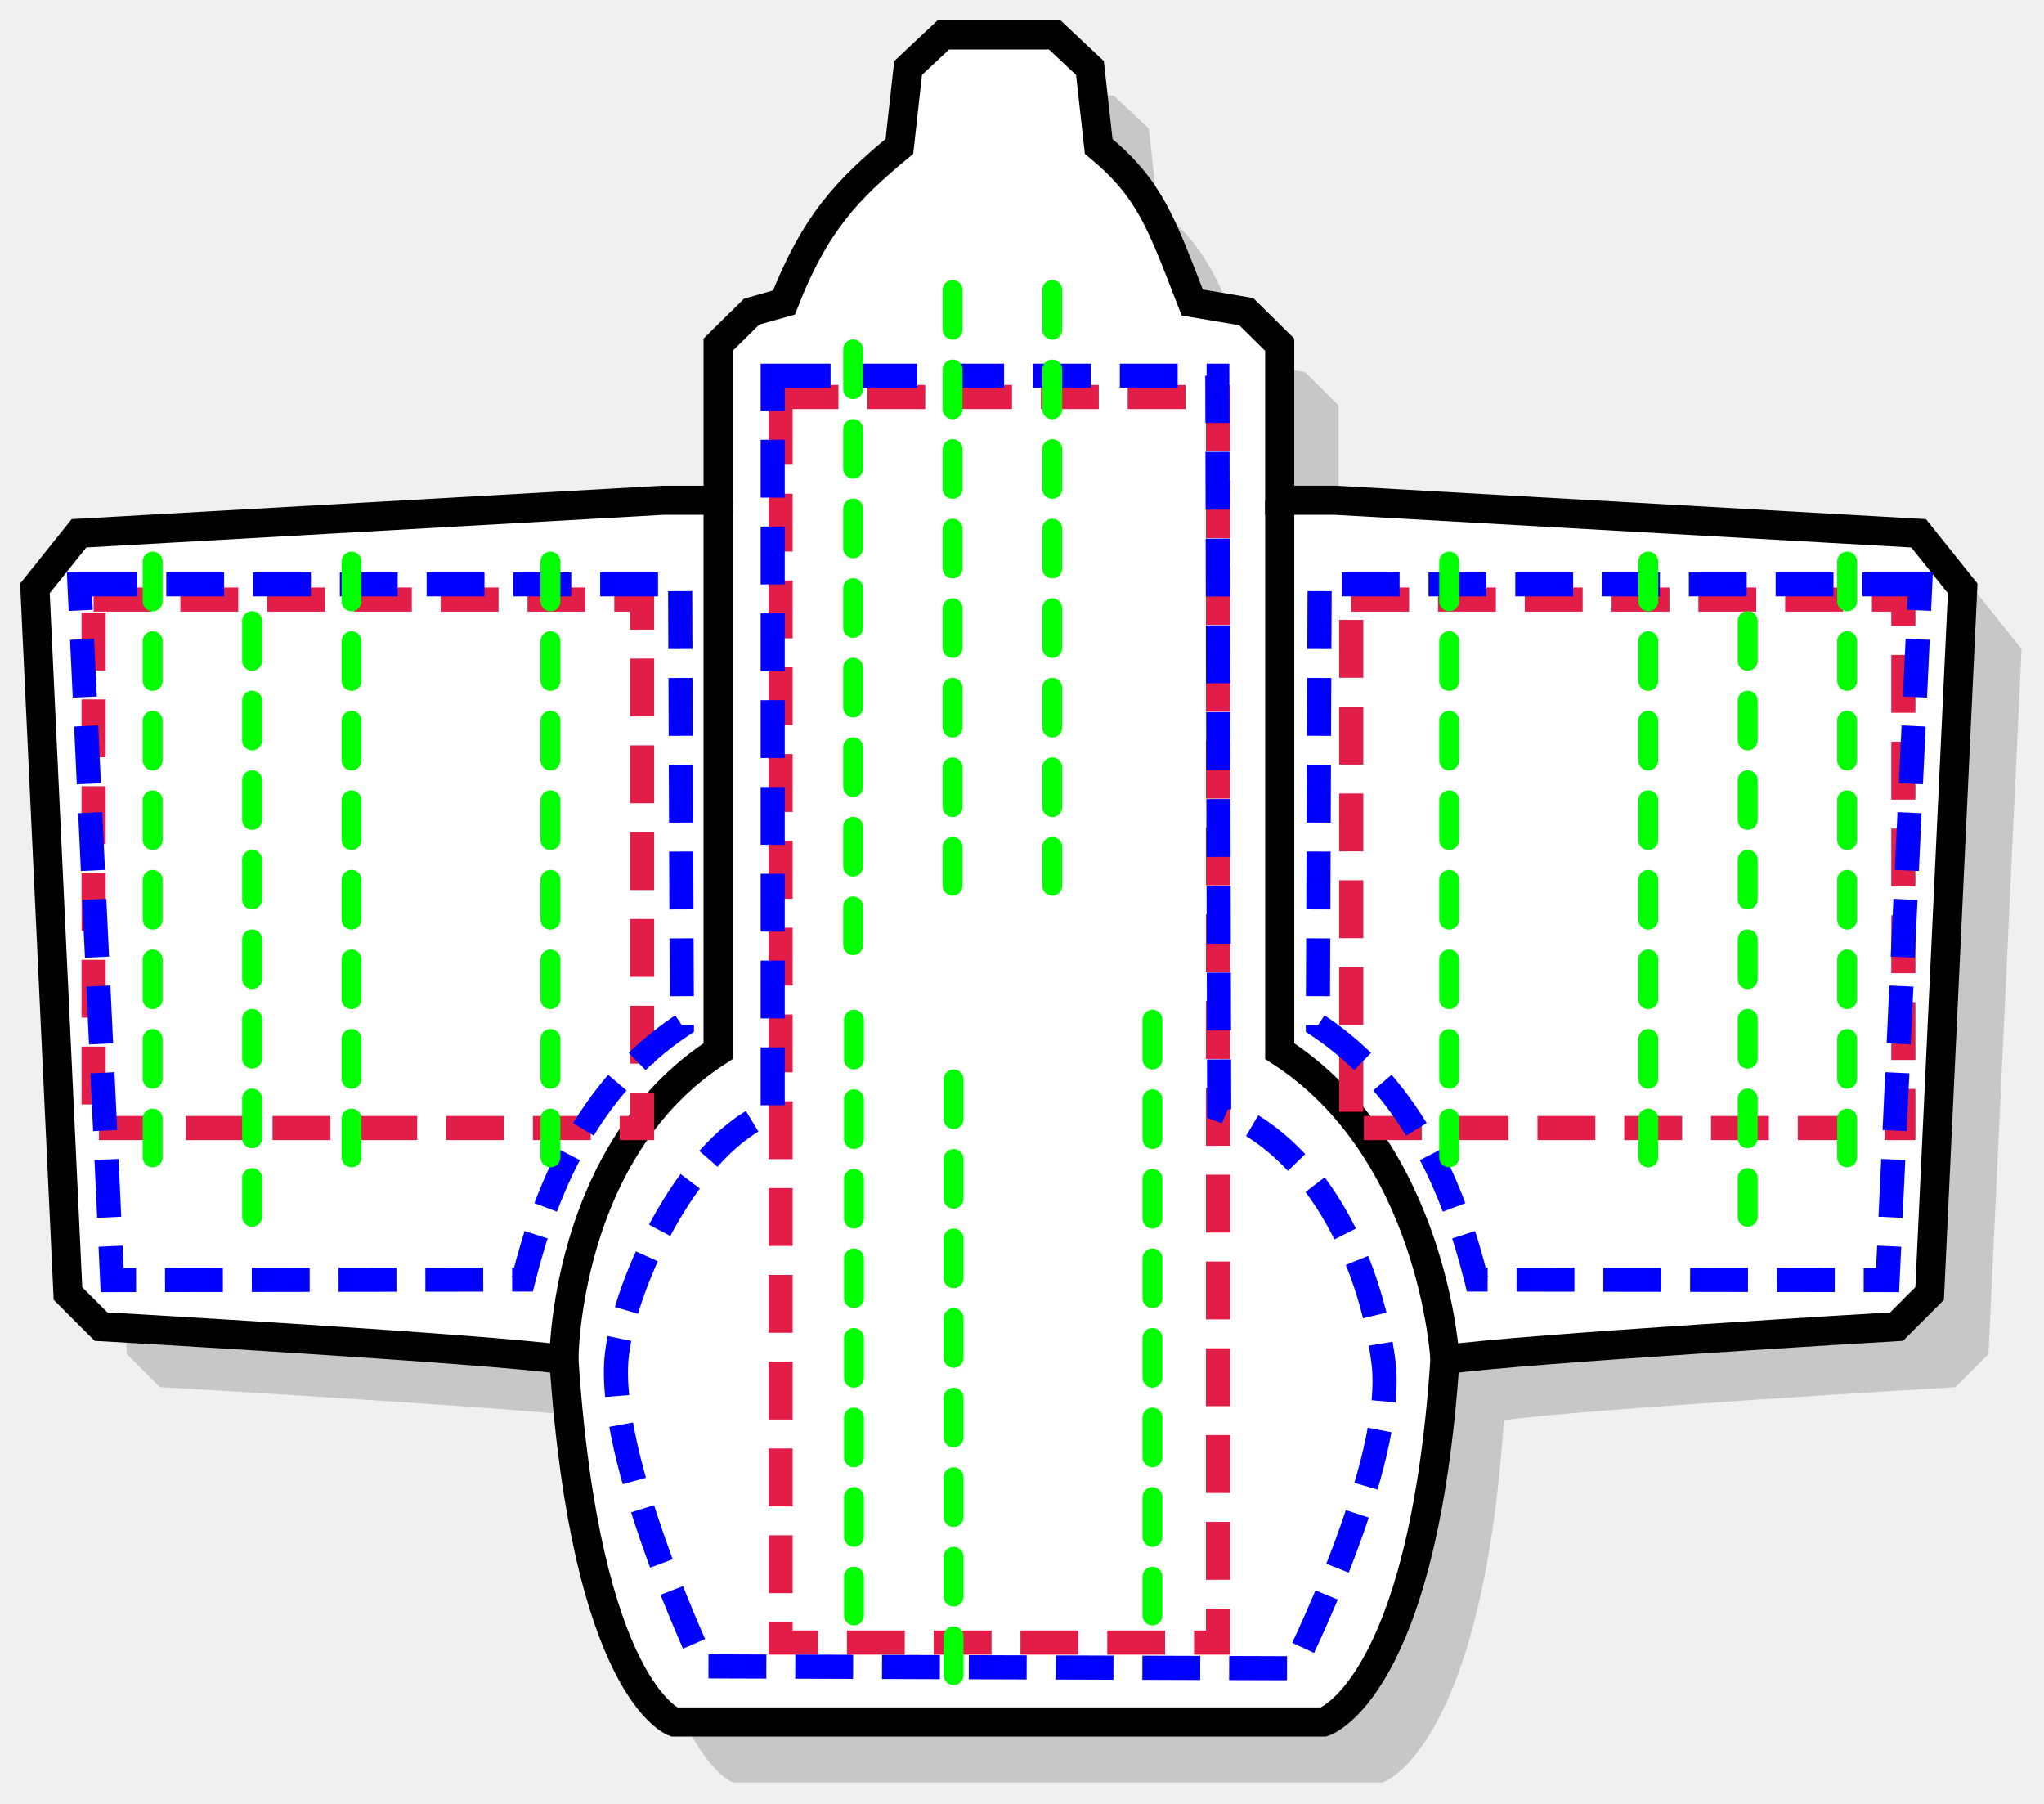
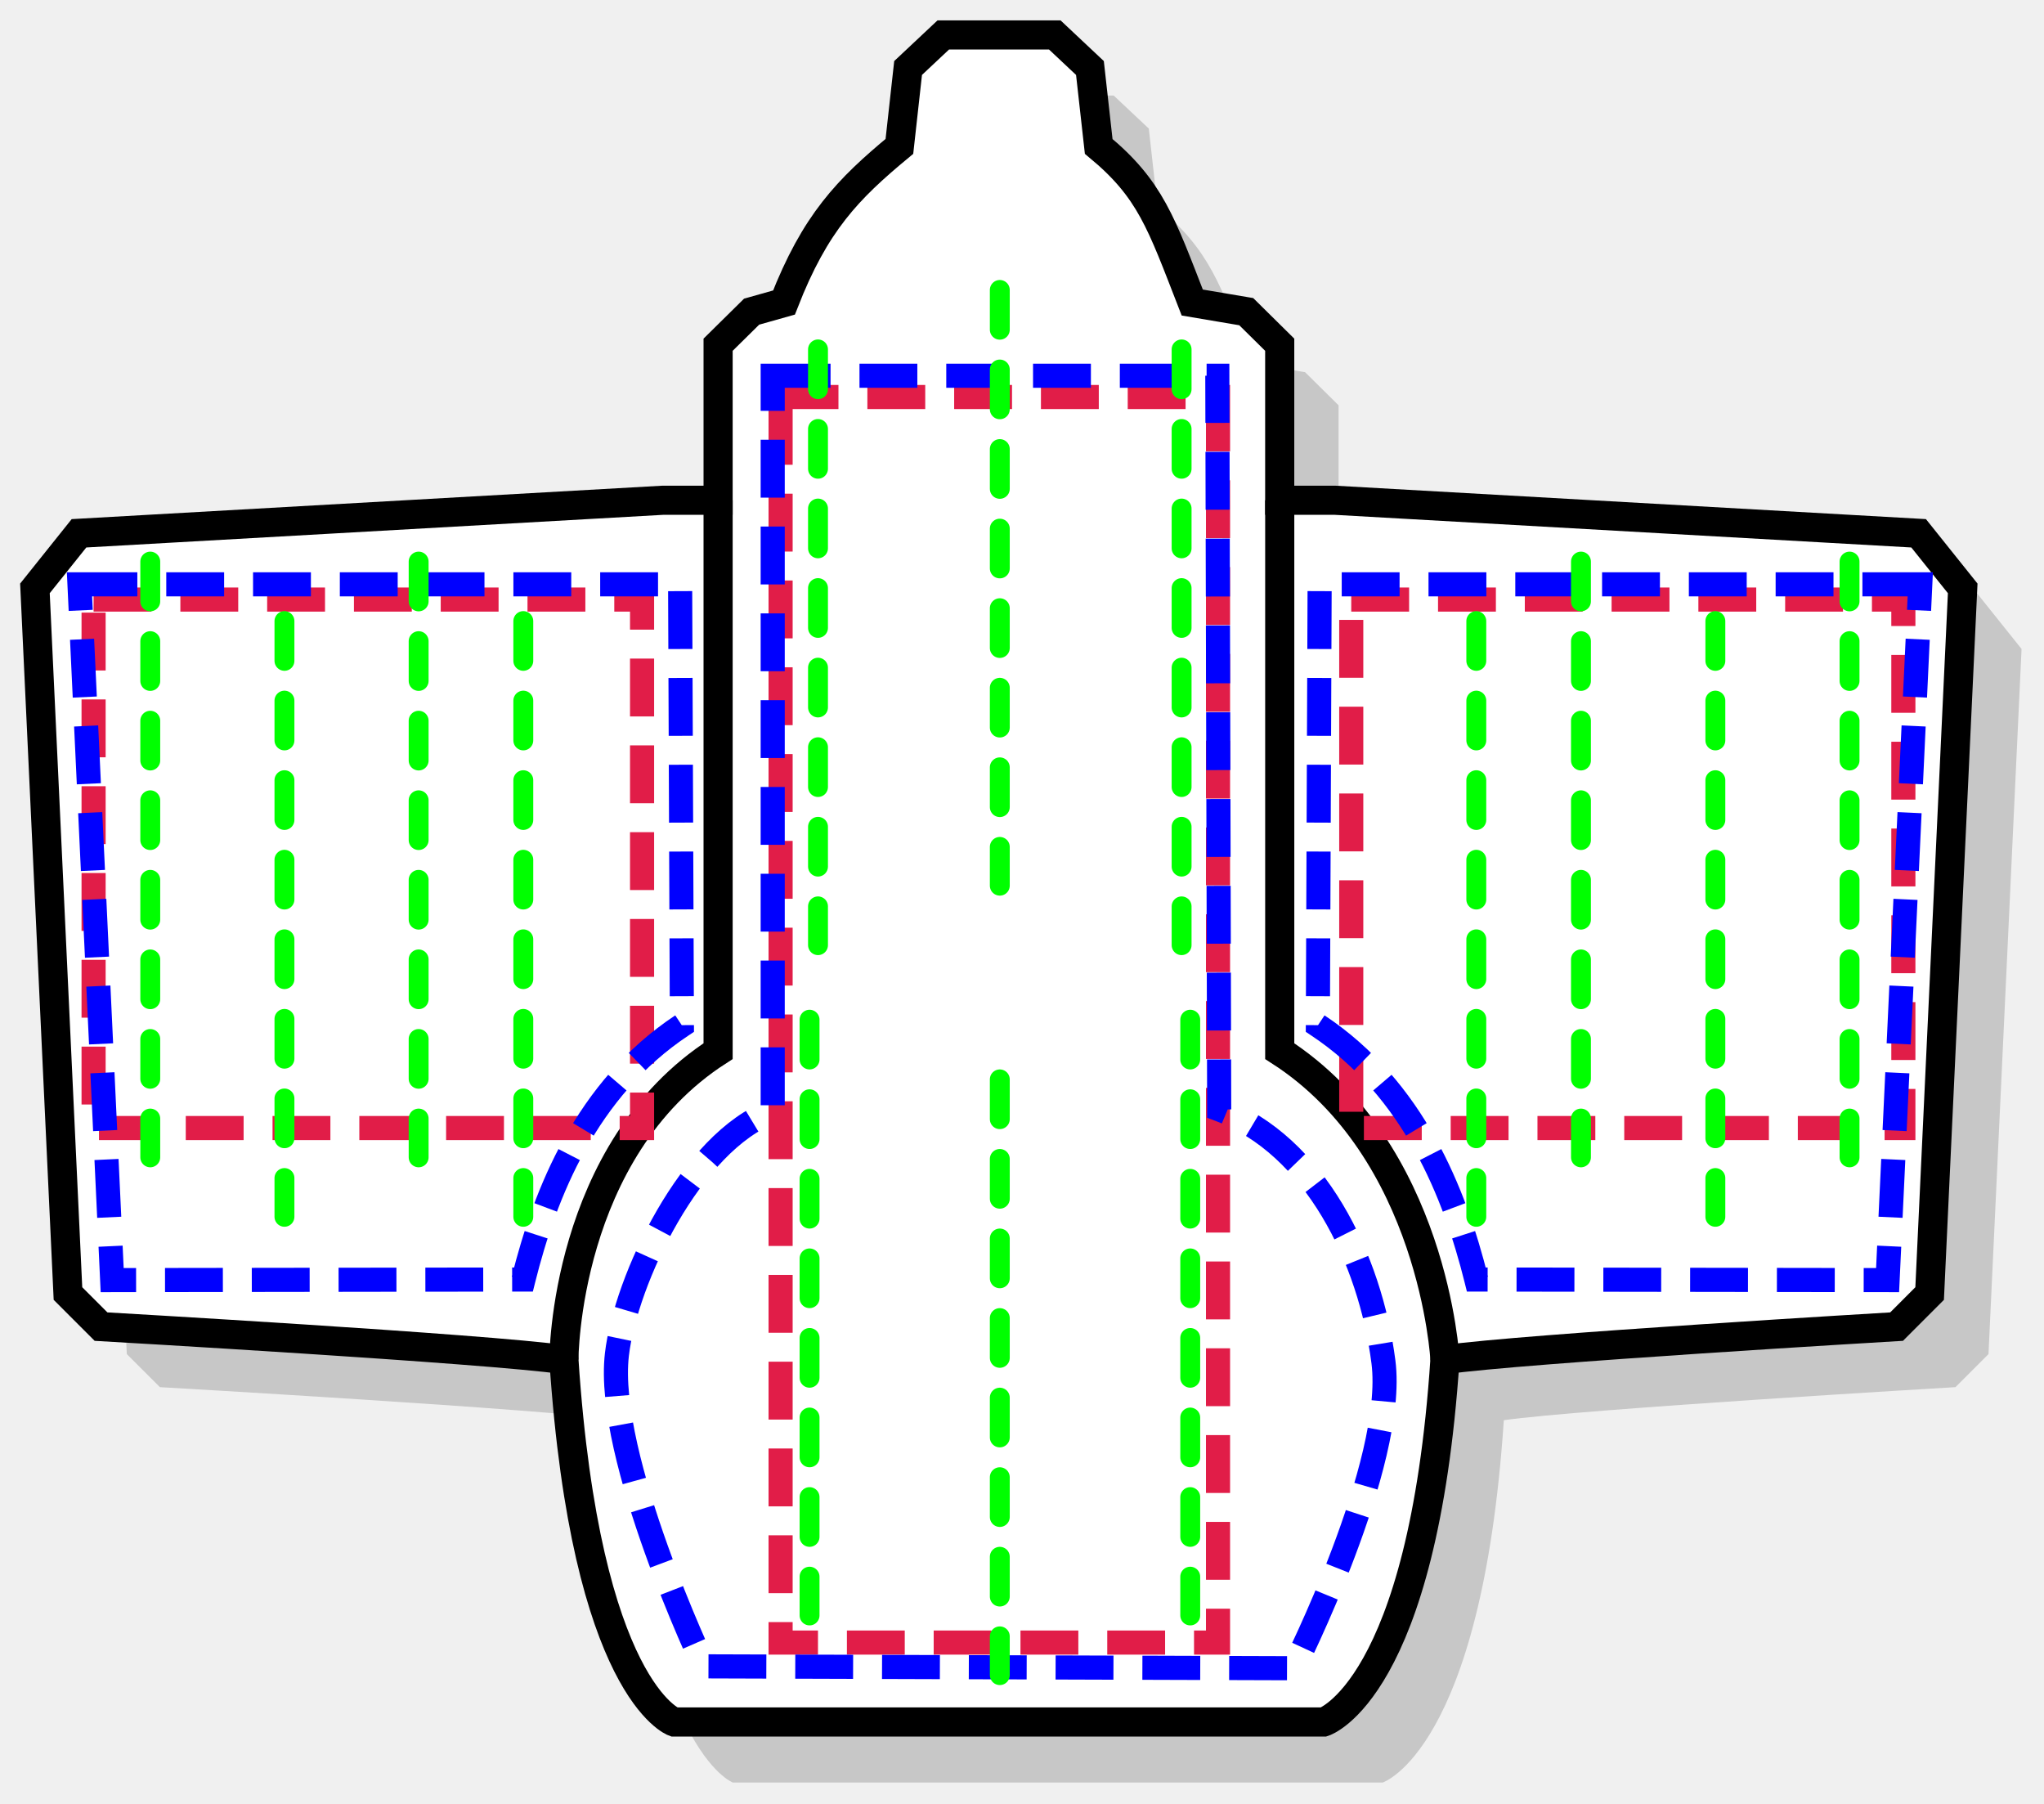
<svg xmlns="http://www.w3.org/2000/svg" width="100%" height="100%" viewBox="1.25 1.25 101.75 89.75" version="1.1" style="fill-rule:evenodd;clip-rule:evenodd;">
  <path id="path56103" d="M99.689 30.806L70.626 29.161H67.884v-7.74l-1.666-1.646-2.688-.454c-1.547-3.972-2.079-5.636-4.657-7.771l-.436-3.902-1.75-1.645h-5.55L49.385 7.648l-.433 3.902c-2.578 2.135-4.197 3.799-5.745 7.771l-1.611 .454-1.669 1.646v7.74H37.186L8.112 30.806 5.919 33.548 7.563 68.643l1.646 1.645s19.203 1.097 23.042 1.645c1.095 16.451 5.483 18.033 5.483 18.033H70.077s4.936-1.582 6.033-18.033c3.839-.548 22.482-1.645 22.482-1.645l1.645-1.645 1.646-35.095-2.194-2.742z" style="fill:rgb(199,199,199);fill-rule:nonzero;" />
  <path id="paperdoll-art-armor-LT_R-armorLTR" class="armor unitLocation" data-loc="LT" data-rear="1" d="M29.759 73.592v-5s0-10.4 7.7-15.4V17.962l-.5 .44v7.74h-2.7l-29.1 1.65-2.2 2.74 1.7 35.06 1.6 1.7s19.2 1.1 23.1 1.6c.1 1.7 .2 3.3 .4 4.7z" style="fill:white;fill-rule:nonzero;" />
  <path id="paperdoll-art-armor-RT_R-armorRTR" class="armor unitLocation" data-loc="RT" data-rear="1" d="M64.859 18.352v34.84c7.7 5 8.3 15.4 8.3 15.4v.6-.3c3.9-.5 22.5-1.6 22.5-1.6l1.649-1.7 1.641-35.06-2.191-2.74-29.099-1.65h-2.7v-7.74l-.1-.05z" style="fill:white;fill-rule:nonzero;" />
  <path id="paperdoll-art-armor-CT_R-armorCTR" class="armor unitLocation" data-loc="CT" data-rear="1" d="M48.159 2.992l-1.7 1.6-.4 3.9c-2.6 2.2-4.2 3.8-5.8 7.8l-1.6 .5-1.2 1.17v35.23c-7.7 5-7.7 15.4-7.7 15.4v5c1.5 12.1 5 13.4 5 13.4h32.4s4.8-1.6 6-17.8v-.6s-.6-10.4-8.3-15.4V18.352l-1.6-1.56-2.7-.5c-1.5-4-2-5.6-4.6-7.8l-.5-3.9-1.7-1.6h-5.6z" style="fill:white;fill-rule:nonzero;" />
  <path id="path56621" d="M96.759 27.792L67.696 26.147H64.954v-7.74l-1.666-1.646-2.688-.454c-1.547-3.972-2.079-5.637-4.657-7.771l-.436-3.902-1.75-1.645h-5.55L46.455 4.634l-.433 3.902c-2.578 2.134-4.197 3.799-5.745 7.771l-1.611 .454-1.669 1.646v7.74H34.256L5.182 27.792 2.989 30.534 4.633 65.629l1.646 1.646s19.203 1.096 23.042 1.644c1.095 16.451 5.483 18.033 5.483 18.033H67.147s4.936-1.582 6.033-18.033c3.839-.548 22.482-1.644 22.482-1.644l1.645-1.646 1.646-35.095-2.194-2.742z" style="fill:none;fill-rule:nonzero;stroke:black;stroke-width:1.45px;" />
  <path id="path56625" d="M64.955 26.147V53.565c7.676 4.936 8.226 15.354 8.226 15.354" style="fill:none;fill-rule:nonzero;stroke:black;stroke-width:1.45px;" />
  <path id="path56629" d="M36.997 26.147V53.565c-7.676 4.936-7.676 15.354-7.676 15.354" style="fill:none;fill-rule:nonzero;stroke:black;stroke-width:1.45px;" />
  <rect x="40.108" y="21.009" width="21.775" height="61.991" style="fill: none; stroke: rgb(225, 29, 72); stroke-width: 1.2px; stroke-dasharray: 2.88, 1.44;" data-canon="armor" data-location="CT_R" />
  <rect data-canon="armor" data-location="LT_R" x="5.909" y="31.09" width="27.303" height="26.302" style="fill: none; stroke: rgb(225, 29, 72); stroke-width: 1.2px; stroke-dasharray: 2.88, 1.44;" />
  <rect data-canon="armor" data-location="RT_R" x="68.515" y="31.09" width="27.484" height="26.302" style="fill: none; stroke: rgb(225, 29, 72); stroke-width: 1.2px; stroke-dasharray: 2.88, 1.44;" />
  <path d="M 5.207 30.331 L 35.107 30.331 L 35.195 52.284 C 30.432 55.443 28.375 60.651 27.307 64.931 L 6.834 64.96 L 5.207 30.331 Z" style="fill: none; stroke-width: 1.2; stroke-dasharray: 2.88, 1.44; stroke: rgb(0, 0, 255);" data-fill="armor" data-location="LT_R" />
  <path d="M 96.841 30.331 L 66.941 30.331 L 66.853 52.284 C 71.616 55.443 73.673 60.651 74.741 64.931 L 95.214 64.96 L 96.841 30.331 Z" style="fill: none; stroke-width: 1.2; stroke-dasharray: 2.88, 1.44; stroke: rgb(0, 0, 255); transform-origin: 81.847px 47.645px;" data-fill="armor" data-location="RT_R" />
  <path d="M 39.715 19.95 L 61.848 19.95 L 61.941 56.465 C 66.708 58.24 69.459 63.897 70.117 69.031 C 70.766 74.1 65.632 84.277 65.632 84.277 L 36.305 84.183 C 36.305 84.183 31.366 73.75 31.96 68.658 C 32.391 64.96 35.648 58.059 39.715 56.558 L 39.715 19.95 Z" style="fill: none; stroke-width: 1.2; stroke-dasharray: 2.88, 1.44; stroke: rgb(0, 0, 255);" data-fill="armor" data-location="CT_R" />
  <g data-rail="armor" data-location="CT_R">
-     <path d="M 48.67 15.68 L 48.67 45.33" style="fill: none; stroke: rgb(0, 255, 0); stroke-width: 0.99; stroke-linecap: round; stroke-dasharray: 1.98;" data-rail-capacity="5" data-rail-index="1" />
-     <path d="M 53.63 15.68 L 53.63 45.33" style="fill: none; stroke: rgb(0, 255, 0); stroke-width: 0.99; stroke-linecap: round; stroke-dasharray: 1.98;" data-rail-capacity="5" data-rail-index="2" />
-     <path d="M 43.76 52 L 43.76 81.65" style="fill: none; stroke: rgb(0, 255, 0); stroke-width: 0.99; stroke-linecap: round; stroke-dasharray: 1.98;" data-rail-capacity="5" data-rail-index="3" />
-     <path d="M 58.62 52 L 58.62 81.65" style="fill: none; stroke: rgb(0, 255, 0); stroke-width: 0.99; stroke-linecap: round; stroke-dasharray: 1.98;" data-rail-capacity="5" data-rail-index="4" />
-     <path d="M 43.72 18.64 L 43.72 48.29" style="fill: none; stroke: rgb(0, 255, 0); stroke-width: 0.99; stroke-linecap: round; stroke-dasharray: 1.98;" data-rail-capacity="5" data-rail-index="5" />
-     <path d="M 48.72 54.97 L 48.72 84.62" style="fill: none; stroke: rgb(0, 255, 0); stroke-width: 0.99; stroke-linecap: round; stroke-dasharray: 1.98;" data-rail-capacity="5" data-rail-index="6" />
+     <path d="M 51.02 15.68 L 51.02 45.33" style="fill: none; stroke: rgb(0, 255, 0); stroke-width: 0.99; stroke-linecap: round; stroke-dasharray: 1.98;" data-rail-capacity="5" data-rail-index="1" />
+     <path d="M 41.55 52 L 41.55 81.65" style="fill: none; stroke: rgb(0, 255, 0); stroke-width: 0.99; stroke-linecap: round; stroke-dasharray: 1.98;" data-rail-capacity="5" data-rail-index="2" />
+     <path d="M 60.5 52 L 60.5 81.65" style="fill: none; stroke: rgb(0, 255, 0); stroke-width: 0.99; stroke-linecap: round; stroke-dasharray: 1.98;" data-rail-capacity="5" data-rail-index="3" />
+     <path d="M 41.97 18.64 L 41.97 48.29" style="fill: none; stroke: rgb(0, 255, 0); stroke-width: 0.99; stroke-linecap: round; stroke-dasharray: 1.98;" data-rail-capacity="5" data-rail-index="4" />
+     <path d="M 51.02 54.97 L 51.02 84.62" style="fill: none; stroke: rgb(0, 255, 0); stroke-width: 0.99; stroke-linecap: round; stroke-dasharray: 1.98;" data-rail-capacity="5" data-rail-index="5" />
+     <path d="M 60.07 18.64 L 60.07 48.29" style="fill: none; stroke: rgb(0, 255, 0); stroke-width: 0.99; stroke-linecap: round; stroke-dasharray: 1.98;" data-rail-capacity="5" data-rail-index="6" />
  </g>
  <g data-rail="armor" data-location="LT_R">
-     <path d="M 18.75 29.2 L 18.75 58.85" style="fill: none; stroke: rgb(0, 255, 0); stroke-width: 0.99; stroke-linecap: round; stroke-dasharray: 1.98;" data-rail-capacity="5" data-rail-index="1" />
-     <path d="M 8.85 29.2 L 8.85 58.85" style="fill: none; stroke: rgb(0, 255, 0); stroke-width: 0.99; stroke-linecap: round; stroke-dasharray: 1.98;" data-rail-capacity="5" data-rail-index="2" />
-     <path d="M 28.65 29.2 L 28.65 58.85" style="fill: none; stroke: rgb(0, 255, 0); stroke-width: 0.99; stroke-linecap: round; stroke-dasharray: 1.98;" data-rail-capacity="5" data-rail-index="3" />
-     <path d="M 13.8 32.16 L 13.8 61.81" style="fill: none; stroke: rgb(0, 255, 0); stroke-width: 0.99; stroke-linecap: round; stroke-dasharray: 1.98;" data-rail-capacity="5" data-rail-index="4" />
+     <path d="M 22.09 29.2 L 22.09 58.85" style="fill: none; stroke: rgb(0, 255, 0); stroke-width: 0.99; stroke-linecap: round; stroke-dasharray: 1.98;" data-rail-capacity="5" data-rail-index="1" />
+     <path d="M 8.73 29.2 L 8.73 58.85" style="fill: none; stroke: rgb(0, 255, 0); stroke-width: 0.99; stroke-linecap: round; stroke-dasharray: 1.98;" data-rail-capacity="5" data-rail-index="2" />
+     <path d="M 15.41 32.16 L 15.41 61.81" style="fill: none; stroke: rgb(0, 255, 0); stroke-width: 0.99; stroke-linecap: round; stroke-dasharray: 1.98;" data-rail-capacity="5" data-rail-index="3" />
+     <path d="M 27.3 32.16 L 27.3 61.81" style="fill: none; stroke: rgb(0, 255, 0); stroke-width: 0.99; stroke-linecap: round; stroke-dasharray: 1.98;" data-rail-capacity="5" data-rail-index="4" />
  </g>
  <g data-rail="armor" data-location="RT_R">
-     <path d="M 83.3 29.2 L 83.3 58.85" style="fill: none; stroke: rgb(0, 255, 0); stroke-width: 0.99; stroke-linecap: round; stroke-dasharray: 1.98;" data-rail-capacity="5" data-rail-index="1" />
-     <path d="M 93.2 29.2 L 93.2 58.85" style="fill: none; stroke: rgb(0, 255, 0); stroke-width: 0.99; stroke-linecap: round; stroke-dasharray: 1.98;" data-rail-capacity="5" data-rail-index="2" />
-     <path d="M 73.39 29.2 L 73.39 58.85" style="fill: none; stroke: rgb(0, 255, 0); stroke-width: 0.99; stroke-linecap: round; stroke-dasharray: 1.98;" data-rail-capacity="5" data-rail-index="3" />
-     <path d="M 88.25 32.16 L 88.25 61.81" style="fill: none; stroke: rgb(0, 255, 0); stroke-width: 0.99; stroke-linecap: round; stroke-dasharray: 1.98;" data-rail-capacity="5" data-rail-index="4" />
+     <path d="M 79.95 29.2 L 79.95 58.85" style="fill: none; stroke: rgb(0, 255, 0); stroke-width: 0.99; stroke-linecap: round; stroke-dasharray: 1.98;" data-rail-capacity="5" data-rail-index="1" />
+     <path d="M 93.32 29.2 L 93.32 58.85" style="fill: none; stroke: rgb(0, 255, 0); stroke-width: 0.99; stroke-linecap: round; stroke-dasharray: 1.98;" data-rail-capacity="5" data-rail-index="2" />
+     <path d="M 86.64 32.16 L 86.64 61.81" style="fill: none; stroke: rgb(0, 255, 0); stroke-width: 0.99; stroke-linecap: round; stroke-dasharray: 1.98;" data-rail-capacity="5" data-rail-index="3" />
+     <path d="M 74.74 32.16 L 74.74 61.81" style="fill: none; stroke: rgb(0, 255, 0); stroke-width: 0.99; stroke-linecap: round; stroke-dasharray: 1.98;" data-rail-capacity="5" data-rail-index="4" />
  </g>
</svg>
